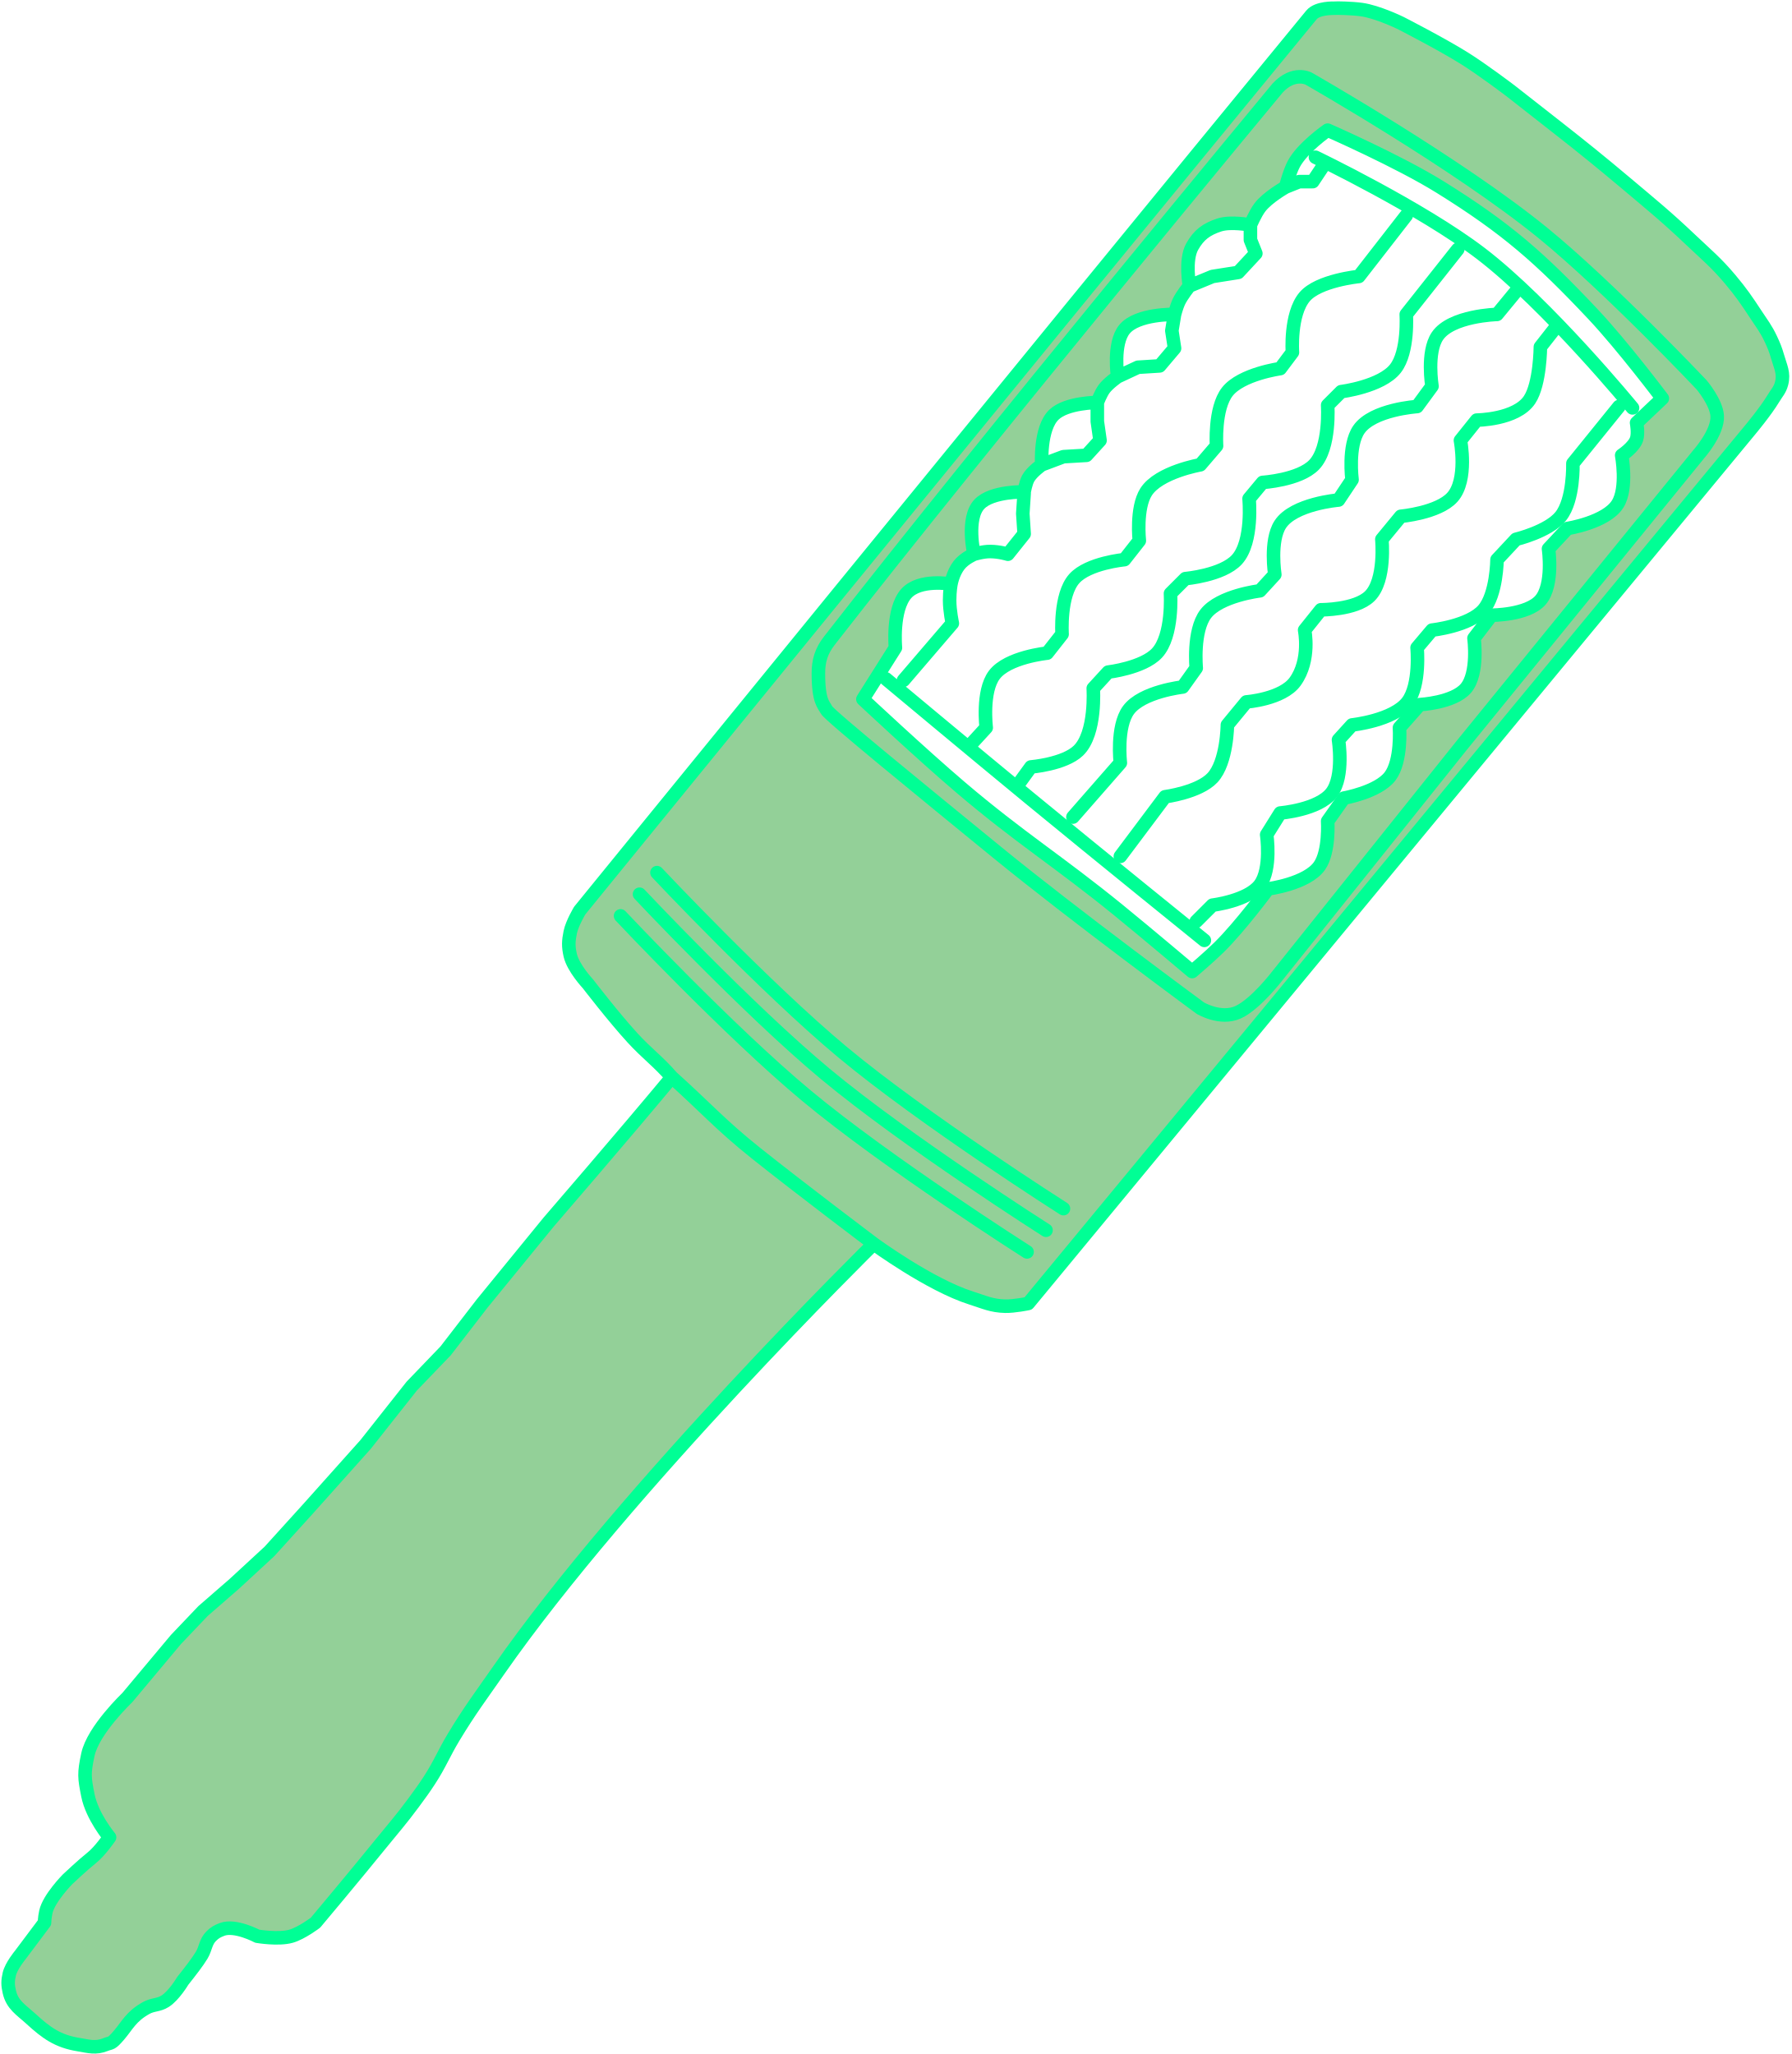
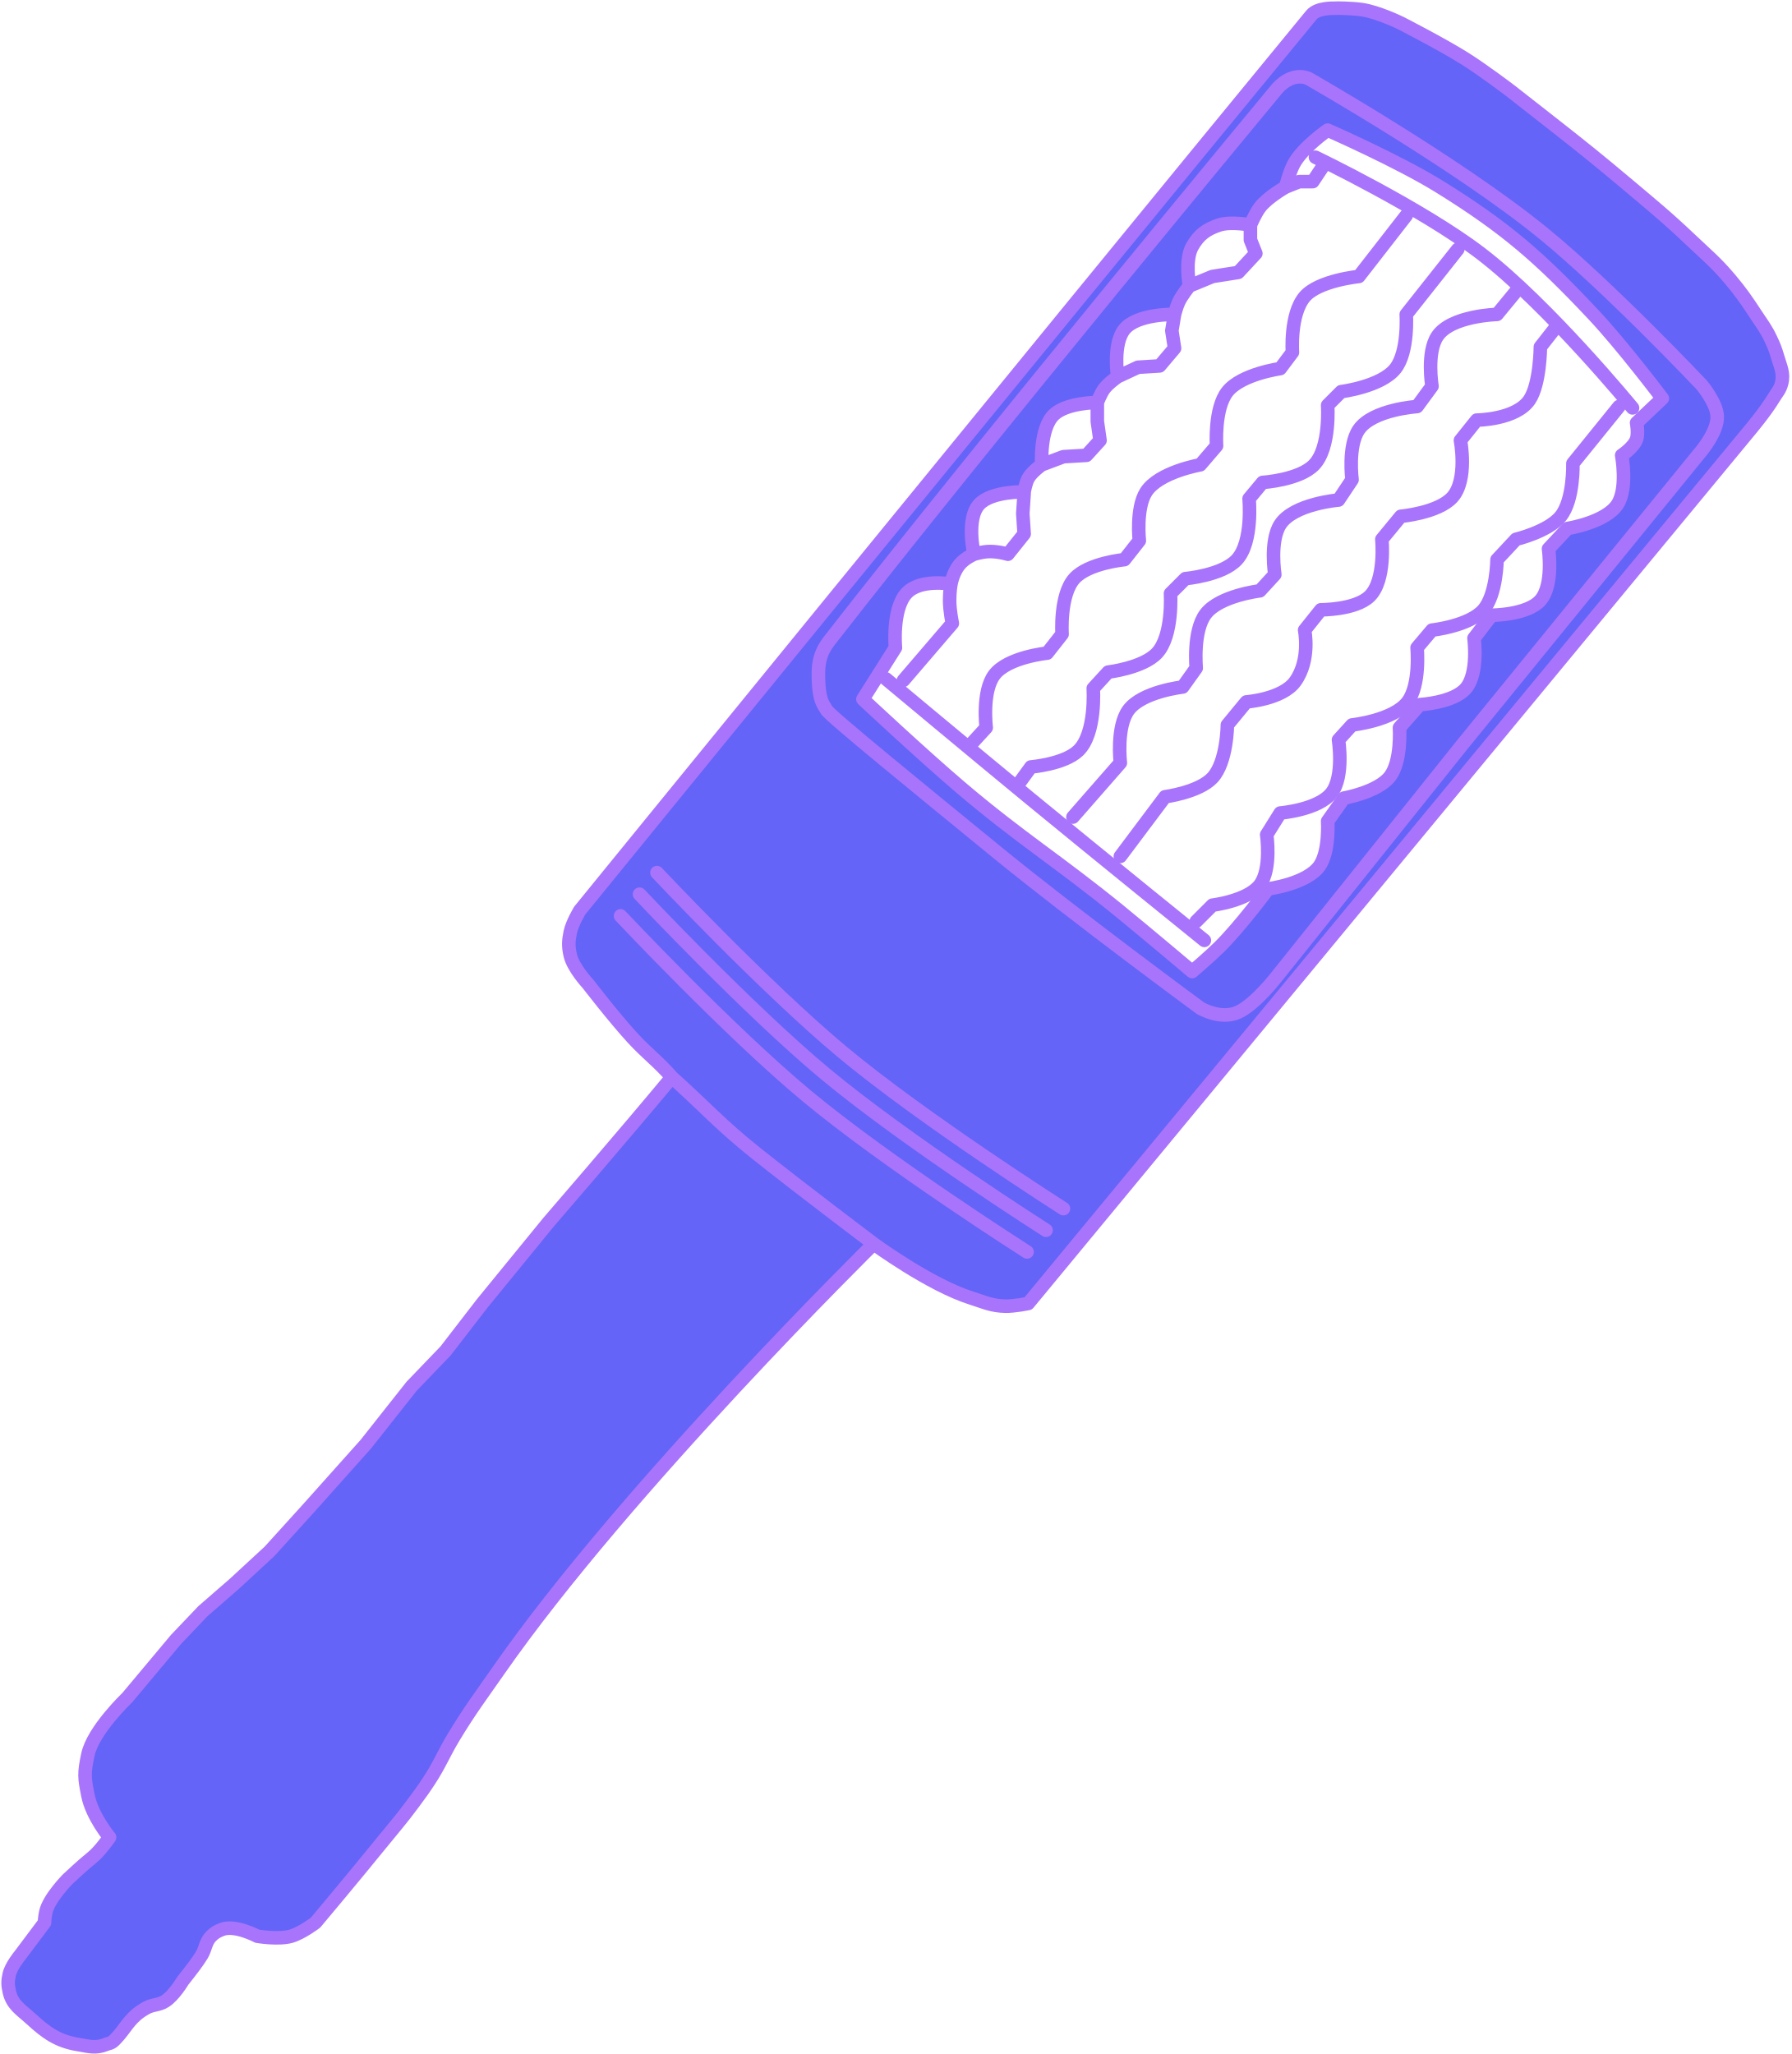
<svg xmlns="http://www.w3.org/2000/svg" width="661" height="758" viewBox="0 0 661 758" fill="none">
-   <path d="M395.929 301.53L413.429 281.53C413.429 281.53 411.865 268.238 416.429 262.03C421.456 255.192 436.429 253.53 436.429 253.53L441.429 246.53C441.429 246.53 440.114 232.829 444.929 226.53C450.083 219.787 464.929 218.03 464.929 218.03L470.429 212.03C470.429 212.03 468.478 199.628 472.429 193.53C477.378 185.891 493.929 184.53 493.929 184.53L498.929 177.03C498.929 177.03 497.301 164.539 501.429 158.53C506.542 151.088 522.929 150.03 522.929 150.03L528.429 142.53C528.429 142.53 526.363 130.053 530.429 124.03C535.544 116.453 552.429 116.03 552.429 116.03L559.429 107.53M413.429 316.03L429.929 294.03C429.929 294.03 442.41 292.414 447.429 287.03C452.825 281.243 452.929 267.53 452.929 267.53L459.929 259.03C459.929 259.03 473.218 258.059 477.929 251.53C483.701 243.53 481.429 232.53 481.429 232.53L487.429 225.03C487.429 225.03 500.208 225.125 505.429 220.03C511.431 214.172 509.929 199.03 509.929 199.03L516.929 190.53C516.929 190.53 530.714 189.305 535.929 183.53C541.74 177.094 538.929 162.53 538.929 162.53L544.929 155.03C544.929 155.03 559.482 154.955 564.429 147.53C568.364 141.624 568.429 128.03 568.429 128.03L573.929 121.03M441.429 340.03L447.429 334.03C447.429 334.03 460.462 332.473 464.929 326.53C469.309 320.702 467.429 308.03 467.429 308.03L472.429 300.03C472.429 300.03 486.602 298.881 491.429 292.53C496.074 286.417 493.929 273.03 493.929 273.03L498.929 267.53C498.929 267.53 514.176 265.923 519.429 259.03C524.234 252.723 522.929 239.03 522.929 239.03L528.429 232.53C528.429 232.53 542.209 231.062 547.429 225.03C552.326 219.371 552.429 206.53 552.429 206.53L559.429 199.03C559.429 199.03 571.38 196.173 575.929 190.53C580.833 184.445 580.429 171.03 580.429 171.03L597.429 150.03" stroke="#00FF95" stroke-width="5" stroke-linecap="round" stroke-linejoin="round" />
-   <path d="M32.429 662.53C33.975 670.329 40.429 678.03 40.429 678.03C40.429 678.03 36.871 683.195 33.929 685.53C30.561 688.203 24.929 693.53 24.929 693.53C24.929 693.53 18.028 700.524 16.929 705.53C16.426 707.818 16.429 709.53 16.429 709.53L7.429 721.53C7.429 721.53 4.15 725.465 3.429 728.53C2.847 731.001 2.867 732.554 3.429 735.03C4.536 739.907 7.738 741.656 11.429 745.03C17.169 750.276 21.258 753.255 28.929 754.53C32.781 755.17 35.304 755.984 38.929 754.53C41.141 753.642 40.929 754.53 43.929 751.03C46.929 747.53 48.354 744.123 53.929 741.03C56.467 739.622 58.473 740.077 60.929 738.53C64.208 736.464 67.429 731.03 67.429 731.03C70.358 727.32 72.929 724.03 74.429 721.53C75.929 719.03 75.833 716.64 77.929 714.53C79.227 713.223 80.21 712.694 81.929 712.03C86.751 710.167 94.929 714.53 94.929 714.53C94.929 714.53 102.736 715.872 107.429 714.53C111.295 713.424 116.429 709.53 116.429 709.53C116.429 709.53 131.181 691.957 140.429 680.53C145.148 674.698 147.974 671.566 152.429 665.53L152.868 664.934C155.015 662.027 156.348 660.221 158.429 657.03C162.344 651.024 163.724 647.167 167.429 641.03C173.391 631.155 177.337 625.996 183.929 616.53C230.978 548.97 322.429 459.03 322.429 459.03C322.429 459.03 295.629 438.851 278.929 425.53C265.932 415.162 260.305 408.632 247.929 397.53C230.746 418.228 202.429 451.03 202.429 451.03L177.929 481.03L164.429 498.53L151.929 511.53L134.929 533.03L113.929 556.53L99.429 572.53L86.429 584.53L74.929 594.53L64.929 605.03L46.929 626.53C46.929 626.53 34.378 638.435 32.429 647.53C30.929 654.53 31.138 656.018 32.429 662.53Z" fill="#93D098" />
-   <path fill-rule="evenodd" clip-rule="evenodd" d="M233.429 383.03C238.847 388.926 242.852 391.672 247.929 397.53C260.305 408.632 265.932 415.162 278.929 425.53C295.629 438.851 322.429 459.03 322.429 459.03C322.429 459.03 343.07 474.176 358.429 479.03C363.216 480.543 365.91 481.912 370.929 482.03C374.27 482.108 379.429 481.03 379.429 481.03L645.929 158.53C645.929 158.53 651.552 151.817 654.429 147.03C655.689 144.933 656.814 143.898 657.429 141.53C658.421 137.708 657.013 135.327 655.929 131.53C655.182 128.915 654.585 127.491 653.429 125.03C651.677 121.302 650.19 119.473 647.929 116.03C644.477 110.774 642.475 107.843 638.429 103.03C633.276 96.9 629.737 94.043 623.929 88.53C614.896 79.956 609.452 75.556 599.929 67.53C590.695 59.747 583.154 53.693 575.929 48.03L557.429 33.53C557.429 33.53 547.316 25.843 540.429 21.53C531.929 16.207 516.929 8.53 516.929 8.53C516.929 8.53 508.428 4.359 502.429 3.53C498.754 3.022 493.201 2.944 492.429 3.03C492.172 3.058 486.173 2.798 483.929 5.53C377.929 134.53 213.929 336.03 213.929 336.03C213.929 336.03 211.118 340.69 210.429 344.03C209.758 347.281 209.689 349.294 210.429 352.53C211.503 357.231 216.929 363.03 216.929 363.03C216.929 363.03 226.578 375.574 233.429 383.03ZM354.429 290.53C340.008 278.251 318.429 258.03 318.429 258.03L330.429 239.03C330.429 239.03 329.125 224.972 334.429 219.03C339.406 213.455 350.929 215.53 350.929 215.53C350.929 215.53 351.58 211.53 353.929 208.53C355.929 205.976 359.429 204.53 359.429 204.53C359.429 204.53 356.376 191.325 361.429 186.03C366.04 181.198 377.929 181.53 377.929 181.53C377.929 181.53 378.451 178.318 379.429 176.53C380.754 174.107 384.429 171.53 384.429 171.53C384.429 171.53 383.558 158.171 388.929 153.03C393.618 148.542 404.929 148.53 404.929 148.53C404.929 148.53 406.137 145.29 407.429 143.53C408.984 141.412 412.429 139.03 412.429 139.03C412.429 139.03 410.568 126.882 414.929 121.53C419.69 115.687 433.429 116.03 433.429 116.03C433.429 116.03 434.161 113.216 434.929 111.53C436.096 108.967 438.929 105.53 438.929 105.53C438.929 105.53 437.157 95.983 439.929 91.03C442.371 86.666 445.179 84.596 449.929 83.03C454.194 81.624 461.429 83.03 461.429 83.03C461.429 83.03 463.189 78.828 464.929 76.53C467.782 72.761 474.429 69.03 474.429 69.03C474.429 69.03 475.776 63.638 477.429 60.53C480.671 54.435 489.929 48.03 489.929 48.03C489.929 48.03 515.999 59.448 531.429 69.03C555.811 84.171 568.263 95.126 587.929 116.03C598.67 127.447 613.429 147.03 613.429 147.03L603.929 156.03C603.929 156.03 604.649 159.8 603.929 162.03C602.953 165.055 598.429 168.03 598.429 168.03C598.429 168.03 600.697 180.067 596.929 186.03C592.637 192.822 578.429 195.03 578.429 195.03L571.429 202.53C571.429 202.53 573.395 215.893 568.429 221.53C563.57 227.045 550.429 227.03 550.429 227.03L543.929 235.53C543.929 235.53 545.687 248.468 540.929 254.03C536.352 259.38 523.929 260.03 523.929 260.03L516.429 268.53C516.429 268.53 517.293 280.852 512.929 286.53C508.457 292.347 495.929 294.53 495.929 294.53L489.929 303.03C489.929 303.03 490.672 314.155 486.929 319.53C482.283 326.2 467.929 328.03 467.929 328.03C467.929 328.03 457.725 341.84 449.929 349.53C446.188 353.219 439.929 358.53 439.929 358.53C439.929 358.53 423.568 344.702 412.929 336.03C390.495 317.743 376.465 309.293 354.429 290.53Z" fill="#93D098" />
-   <path d="M247.929 397.53C230.746 418.228 202.429 451.03 202.429 451.03L177.929 481.03L164.429 498.53L151.929 511.53L134.929 533.03L113.929 556.53L99.429 572.53L86.429 584.53L74.929 594.53L64.929 605.03L46.929 626.53C46.929 626.53 34.378 638.435 32.429 647.53C30.929 654.53 31.138 656.018 32.429 662.53C33.975 670.329 40.429 678.03 40.429 678.03C40.429 678.03 36.871 683.195 33.929 685.53C30.561 688.203 24.929 693.53 24.929 693.53C24.929 693.53 18.028 700.524 16.929 705.53C16.426 707.818 16.429 709.53 16.429 709.53L7.429 721.53C7.429 721.53 4.15 725.465 3.429 728.53C2.847 731.001 2.867 732.554 3.429 735.03C4.536 739.907 7.738 741.656 11.429 745.03C17.169 750.276 21.258 753.255 28.929 754.53C32.781 755.17 35.304 755.984 38.929 754.53C41.141 753.642 40.929 754.53 43.929 751.03C46.929 747.53 48.354 744.123 53.929 741.03C56.467 739.622 58.473 740.077 60.929 738.53C64.208 736.464 67.429 731.03 67.429 731.03C70.358 727.32 72.929 724.03 74.429 721.53C75.929 719.03 75.833 716.64 77.929 714.53C79.227 713.223 80.21 712.694 81.929 712.03C86.751 710.167 94.929 714.53 94.929 714.53C94.929 714.53 102.736 715.872 107.429 714.53C111.295 713.424 116.429 709.53 116.429 709.53C116.429 709.53 131.181 691.957 140.429 680.53C145.148 674.698 147.974 671.566 152.429 665.53M247.929 397.53C242.852 391.672 238.847 388.926 233.429 383.03C226.578 375.574 216.929 363.03 216.929 363.03C216.929 363.03 211.503 357.231 210.429 352.53C209.689 349.294 209.758 347.281 210.429 344.03C211.118 340.69 213.929 336.03 213.929 336.03C213.929 336.03 377.929 134.53 483.929 5.53C486.173 2.798 492.172 3.058 492.429 3.03C493.201 2.944 498.754 3.022 502.429 3.53C508.428 4.359 516.929 8.53 516.929 8.53C516.929 8.53 531.929 16.207 540.429 21.53C547.316 25.843 557.429 33.53 557.429 33.53M247.929 397.53C260.305 408.632 265.932 415.162 278.929 425.53C295.629 438.851 322.429 459.03 322.429 459.03M557.429 33.53C564.654 39.193 568.704 42.367 575.929 48.03M557.429 33.53L575.929 48.03M575.929 48.03C583.154 53.693 590.695 59.747 599.929 67.53C609.452 75.556 614.896 79.956 623.929 88.53C629.737 94.043 633.276 96.9 638.429 103.03C642.475 107.843 644.477 110.774 647.929 116.03C650.19 119.473 651.677 121.302 653.429 125.03C654.585 127.491 655.182 128.915 655.929 131.53C657.013 135.327 658.421 137.708 657.429 141.53C656.814 143.898 655.689 144.933 654.429 147.03C651.552 151.817 645.929 158.53 645.929 158.53L379.429 481.03C379.429 481.03 374.27 482.108 370.929 482.03C365.91 481.912 363.216 480.543 358.429 479.03C343.07 474.176 322.429 459.03 322.429 459.03M322.429 459.03C322.429 459.03 230.978 548.97 183.929 616.53C177.337 625.996 173.391 631.155 167.429 641.03C163.724 647.167 162.344 651.024 158.429 657.03C156.348 660.221 155.015 662.027 152.868 664.934M152.429 665.53L152.868 664.934M152.429 665.53C152.579 665.326 152.726 665.128 152.868 664.934M474.429 69.03C474.429 69.03 475.776 63.638 477.429 60.53C480.671 54.435 489.929 48.03 489.929 48.03C489.929 48.03 515.999 59.448 531.429 69.03C555.811 84.171 568.263 95.126 587.929 116.03C598.67 127.447 613.429 147.03 613.429 147.03L603.929 156.03C603.929 156.03 604.649 159.8 603.929 162.03C602.953 165.055 598.429 168.03 598.429 168.03C598.429 168.03 600.697 180.067 596.929 186.03C592.637 192.822 578.429 195.03 578.429 195.03L571.429 202.53C571.429 202.53 573.395 215.893 568.429 221.53C563.57 227.045 550.429 227.03 550.429 227.03L543.929 235.53C543.929 235.53 545.687 248.468 540.929 254.03C536.352 259.38 523.929 260.03 523.929 260.03L516.429 268.53C516.429 268.53 517.293 280.852 512.929 286.53C508.457 292.347 495.929 294.53 495.929 294.53L489.929 303.03C489.929 303.03 490.672 314.155 486.929 319.53C482.283 326.2 467.929 328.03 467.929 328.03C467.929 328.03 457.725 341.84 449.929 349.53C446.188 353.219 439.929 358.53 439.929 358.53C439.929 358.53 423.568 344.702 412.929 336.03C390.495 317.743 376.465 309.293 354.429 290.53C340.008 278.251 318.429 258.03 318.429 258.03L330.429 239.03C330.429 239.03 329.125 224.972 334.429 219.03C339.406 213.455 350.929 215.53 350.929 215.53M474.429 69.03C474.429 69.03 467.782 72.761 464.929 76.53C463.189 78.828 461.429 83.03 461.429 83.03M474.429 69.03L479.429 67.03H484.429L488.429 61.03M461.429 83.03C461.429 83.03 454.194 81.624 449.929 83.03C445.179 84.596 442.371 86.666 439.929 91.03C437.157 95.983 438.929 105.53 438.929 105.53M461.429 83.03V88.53L463.429 93.53L456.929 100.53L447.429 102.03L438.929 105.53M438.929 105.53C438.929 105.53 436.096 108.967 434.929 111.53C434.161 113.216 433.429 116.03 433.429 116.03M433.429 116.03C433.429 116.03 419.69 115.687 414.929 121.53C410.568 126.882 412.429 139.03 412.429 139.03M433.429 116.03L432.429 122.03L433.429 128.53L427.929 135.03L419.929 135.53L412.429 139.03M412.429 139.03C412.429 139.03 408.984 141.412 407.429 143.53C406.137 145.29 404.929 148.53 404.929 148.53M404.929 148.53C404.929 148.53 393.618 148.542 388.929 153.03C383.558 158.171 384.429 171.53 384.429 171.53M404.929 148.53V155.53L405.929 162.53L400.929 168.03L392.429 168.53L384.429 171.53M384.429 171.53C384.429 171.53 380.754 174.107 379.429 176.53C378.451 178.318 377.929 181.53 377.929 181.53C377.929 181.53 366.04 181.198 361.429 186.03C356.376 191.325 359.429 204.53 359.429 204.53M359.429 204.53C359.429 204.53 355.929 205.976 353.929 208.53C351.58 211.53 350.929 215.53 350.929 215.53M359.429 204.53C359.429 204.53 362.668 203.5 365.429 203.53C368.929 203.567 371.929 204.53 371.929 204.53L377.929 197.03L377.429 189.53L377.929 182.03M350.929 215.53C350.929 215.53 350.429 217.929 350.429 221.53C350.429 225.53 351.429 230.03 351.429 230.03L333.429 251.03M326.929 250.53C326.929 250.53 359.156 277.438 379.929 294.53C405.009 315.166 444.429 347.03 444.429 347.03M485.429 58.03C485.429 58.03 524.526 76.799 546.429 93.53C571.227 112.472 602.429 150.53 602.429 150.53M376.429 288.53L380.429 283.03C380.429 283.03 392.723 282.039 397.929 277.03C404.584 270.627 403.429 254.03 403.429 254.03L408.929 248.03C408.929 248.03 421.772 246.534 426.929 241.03C432.953 234.6 431.929 219.03 431.929 219.03L437.429 213.53C437.429 213.53 451.082 212.356 456.429 206.53C462.488 199.928 460.929 184.03 460.929 184.03L465.929 178.03C465.929 178.03 479.499 177.188 484.929 171.53C491.029 165.173 489.929 149.53 489.929 149.53L494.929 144.53C494.929 144.53 509.683 142.701 514.929 136.03C519.853 129.769 518.929 116.03 518.929 116.03L537.929 92.03M358.429 274.53L363.929 268.53C363.929 268.53 362.276 255.171 366.929 249.03C371.9 242.469 386.429 241.03 386.429 241.03L391.929 234.03C391.929 234.03 390.971 219.645 396.429 213.53C401.572 207.767 414.929 206.53 414.929 206.53L420.429 199.53C420.429 199.53 419.11 187.512 422.929 181.53C427.628 174.17 442.929 171.53 442.929 171.53L448.929 164.53C448.929 164.53 447.998 150.785 452.929 144.53C458.072 138.006 472.429 136.03 472.429 136.03L476.929 130.03C476.929 130.03 475.929 116.03 481.429 109.53C486.536 103.495 501.429 102.03 501.429 102.03L518.929 79.53M242.429 322.03C242.429 322.03 282.329 364.494 310.987 388.345C340.915 413.253 392.429 446.03 392.429 446.03M236 330C236 330 275.9 372.464 304.558 396.315C334.486 421.223 386 454 386 454M229 338C229 338 268.9 380.464 297.558 404.315C327.486 429.223 379 462 379 462" stroke="#00FF95" stroke-width="5" stroke-linecap="round" stroke-linejoin="round" />
-   <path d="M367.929 314.53C340.704 292.284 306 264 305 262C304 260 302 259 302 248.5C302 244.005 303.001 240.352 306 236.5C364 162 471.429 32.53 471.429 32.53C477.429 26.03 482.929 29.03 482.929 29.03C482.929 29.03 538.08 60.459 569.429 86.03C593.936 106.019 627.929 142.03 627.929 142.03C627.929 142.03 633.41 148.516 633.679 153.53C634.004 159.591 626.929 167.53 626.929 167.53L539.429 275.03L471.429 360.03C471.429 360.03 463.429 370.53 456.929 373.53C450.429 376.53 442.929 372.03 442.929 372.03C442.929 372.03 396.508 337.883 367.929 314.53Z" stroke="#00FF95" stroke-width="5" stroke-linecap="round" stroke-linejoin="round" />
+   <path d="M395.929 301.53L413.429 281.53C413.429 281.53 411.865 268.238 416.429 262.03C421.456 255.192 436.429 253.53 436.429 253.53L441.429 246.53C441.429 246.53 440.114 232.829 444.929 226.53C450.083 219.787 464.929 218.03 464.929 218.03L470.429 212.03C470.429 212.03 468.478 199.628 472.429 193.53C477.378 185.891 493.929 184.53 493.929 184.53L498.929 177.03C498.929 177.03 497.301 164.539 501.429 158.53C506.542 151.088 522.929 150.03 522.929 150.03L528.429 142.53C528.429 142.53 526.363 130.053 530.429 124.03C535.544 116.453 552.429 116.03 552.429 116.03L559.429 107.53M413.429 316.03L429.929 294.03C429.929 294.03 442.41 292.414 447.429 287.03C452.825 281.243 452.929 267.53 452.929 267.53L459.929 259.03C459.929 259.03 473.218 258.059 477.929 251.53C483.701 243.53 481.429 232.53 481.429 232.53L487.429 225.03C487.429 225.03 500.208 225.125 505.429 220.03C511.431 214.172 509.929 199.03 509.929 199.03L516.929 190.53C516.929 190.53 530.714 189.305 535.929 183.53C541.74 177.094 538.929 162.53 538.929 162.53L544.929 155.03C544.929 155.03 559.482 154.955 564.429 147.53C568.364 141.624 568.429 128.03 568.429 128.03L573.929 121.03M441.429 340.03L447.429 334.03C447.429 334.03 460.462 332.473 464.929 326.53C469.309 320.702 467.429 308.03 467.429 308.03L472.429 300.03C472.429 300.03 486.602 298.881 491.429 292.53C496.074 286.417 493.929 273.03 493.929 273.03L498.929 267.53C498.929 267.53 514.176 265.923 519.429 259.03C524.234 252.723 522.929 239.03 522.929 239.03L528.429 232.53C528.429 232.53 542.209 231.062 547.429 225.03C552.326 219.371 552.429 206.53 552.429 206.53L559.429 199.03C559.429 199.03 571.38 196.173 575.929 190.53C580.833 184.445 580.429 171.03 580.429 171.03L597.429 150.03" stroke="#A974FC" stroke-width="5" stroke-linecap="round" stroke-linejoin="round" />
+   <path d="M32.429 662.53C33.975 670.329 40.429 678.03 40.429 678.03C40.429 678.03 36.871 683.195 33.929 685.53C30.561 688.203 24.929 693.53 24.929 693.53C24.929 693.53 18.028 700.524 16.929 705.53C16.426 707.818 16.429 709.53 16.429 709.53L7.429 721.53C7.429 721.53 4.15 725.465 3.429 728.53C2.847 731.001 2.867 732.554 3.429 735.03C4.536 739.907 7.738 741.656 11.429 745.03C17.169 750.276 21.258 753.255 28.929 754.53C32.781 755.17 35.304 755.984 38.929 754.53C41.141 753.642 40.929 754.53 43.929 751.03C46.929 747.53 48.354 744.123 53.929 741.03C56.467 739.622 58.473 740.077 60.929 738.53C64.208 736.464 67.429 731.03 67.429 731.03C70.358 727.32 72.929 724.03 74.429 721.53C75.929 719.03 75.833 716.64 77.929 714.53C79.227 713.223 80.21 712.694 81.929 712.03C86.751 710.167 94.929 714.53 94.929 714.53C94.929 714.53 102.736 715.872 107.429 714.53C111.295 713.424 116.429 709.53 116.429 709.53C116.429 709.53 131.181 691.957 140.429 680.53C145.148 674.698 147.974 671.566 152.429 665.53L152.868 664.934C155.015 662.027 156.348 660.221 158.429 657.03C162.344 651.024 163.724 647.167 167.429 641.03C173.391 631.155 177.337 625.996 183.929 616.53C230.978 548.97 322.429 459.03 322.429 459.03C322.429 459.03 295.629 438.851 278.929 425.53C265.932 415.162 260.305 408.632 247.929 397.53C230.746 418.228 202.429 451.03 202.429 451.03L177.929 481.03L164.429 498.53L151.929 511.53L134.929 533.03L113.929 556.53L99.429 572.53L86.429 584.53L74.929 594.53L64.929 605.03L46.929 626.53C46.929 626.53 34.378 638.435 32.429 647.53C30.929 654.53 31.138 656.018 32.429 662.53Z" fill="#6564F8" />
+   <path fill-rule="evenodd" clip-rule="evenodd" d="M233.429 383.03C238.847 388.926 242.852 391.672 247.929 397.53C260.305 408.632 265.932 415.162 278.929 425.53C295.629 438.851 322.429 459.03 322.429 459.03C322.429 459.03 343.07 474.176 358.429 479.03C363.216 480.543 365.91 481.912 370.929 482.03C374.27 482.108 379.429 481.03 379.429 481.03L645.929 158.53C645.929 158.53 651.552 151.817 654.429 147.03C655.689 144.933 656.814 143.898 657.429 141.53C658.421 137.708 657.013 135.327 655.929 131.53C655.182 128.915 654.585 127.491 653.429 125.03C651.677 121.302 650.19 119.473 647.929 116.03C644.477 110.774 642.475 107.843 638.429 103.03C633.276 96.9 629.737 94.043 623.929 88.53C614.896 79.956 609.452 75.556 599.929 67.53C590.695 59.747 583.154 53.693 575.929 48.03L557.429 33.53C557.429 33.53 547.316 25.843 540.429 21.53C531.929 16.207 516.929 8.53 516.929 8.53C516.929 8.53 508.428 4.359 502.429 3.53C498.754 3.022 493.201 2.944 492.429 3.03C492.172 3.058 486.173 2.798 483.929 5.53C377.929 134.53 213.929 336.03 213.929 336.03C213.929 336.03 211.118 340.69 210.429 344.03C209.758 347.281 209.689 349.294 210.429 352.53C211.503 357.231 216.929 363.03 216.929 363.03C216.929 363.03 226.578 375.574 233.429 383.03ZM354.429 290.53C340.008 278.251 318.429 258.03 318.429 258.03L330.429 239.03C330.429 239.03 329.125 224.972 334.429 219.03C339.406 213.455 350.929 215.53 350.929 215.53C350.929 215.53 351.58 211.53 353.929 208.53C355.929 205.976 359.429 204.53 359.429 204.53C359.429 204.53 356.376 191.325 361.429 186.03C366.04 181.198 377.929 181.53 377.929 181.53C377.929 181.53 378.451 178.318 379.429 176.53C380.754 174.107 384.429 171.53 384.429 171.53C384.429 171.53 383.558 158.171 388.929 153.03C393.618 148.542 404.929 148.53 404.929 148.53C404.929 148.53 406.137 145.29 407.429 143.53C408.984 141.412 412.429 139.03 412.429 139.03C412.429 139.03 410.568 126.882 414.929 121.53C419.69 115.687 433.429 116.03 433.429 116.03C433.429 116.03 434.161 113.216 434.929 111.53C436.096 108.967 438.929 105.53 438.929 105.53C438.929 105.53 437.157 95.983 439.929 91.03C442.371 86.666 445.179 84.596 449.929 83.03C454.194 81.624 461.429 83.03 461.429 83.03C461.429 83.03 463.189 78.828 464.929 76.53C467.782 72.761 474.429 69.03 474.429 69.03C474.429 69.03 475.776 63.638 477.429 60.53C480.671 54.435 489.929 48.03 489.929 48.03C489.929 48.03 515.999 59.448 531.429 69.03C555.811 84.171 568.263 95.126 587.929 116.03C598.67 127.447 613.429 147.03 613.429 147.03L603.929 156.03C603.929 156.03 604.649 159.8 603.929 162.03C602.953 165.055 598.429 168.03 598.429 168.03C598.429 168.03 600.697 180.067 596.929 186.03C592.637 192.822 578.429 195.03 578.429 195.03L571.429 202.53C571.429 202.53 573.395 215.893 568.429 221.53C563.57 227.045 550.429 227.03 550.429 227.03L543.929 235.53C543.929 235.53 545.687 248.468 540.929 254.03C536.352 259.38 523.929 260.03 523.929 260.03L516.429 268.53C516.429 268.53 517.293 280.852 512.929 286.53C508.457 292.347 495.929 294.53 495.929 294.53L489.929 303.03C489.929 303.03 490.672 314.155 486.929 319.53C482.283 326.2 467.929 328.03 467.929 328.03C467.929 328.03 457.725 341.84 449.929 349.53C446.188 353.219 439.929 358.53 439.929 358.53C439.929 358.53 423.568 344.702 412.929 336.03C390.495 317.743 376.465 309.293 354.429 290.53Z" fill="#6564F8" />
+   <path d="M247.929 397.53C230.746 418.228 202.429 451.03 202.429 451.03L177.929 481.03L164.429 498.53L151.929 511.53L134.929 533.03L113.929 556.53L99.429 572.53L86.429 584.53L74.929 594.53L64.929 605.03L46.929 626.53C46.929 626.53 34.378 638.435 32.429 647.53C30.929 654.53 31.138 656.018 32.429 662.53C33.975 670.329 40.429 678.03 40.429 678.03C40.429 678.03 36.871 683.195 33.929 685.53C30.561 688.203 24.929 693.53 24.929 693.53C24.929 693.53 18.028 700.524 16.929 705.53C16.426 707.818 16.429 709.53 16.429 709.53L7.429 721.53C7.429 721.53 4.15 725.465 3.429 728.53C2.847 731.001 2.867 732.554 3.429 735.03C4.536 739.907 7.738 741.656 11.429 745.03C17.169 750.276 21.258 753.255 28.929 754.53C32.781 755.17 35.304 755.984 38.929 754.53C41.141 753.642 40.929 754.53 43.929 751.03C46.929 747.53 48.354 744.123 53.929 741.03C56.467 739.622 58.473 740.077 60.929 738.53C64.208 736.464 67.429 731.03 67.429 731.03C70.358 727.32 72.929 724.03 74.429 721.53C75.929 719.03 75.833 716.64 77.929 714.53C79.227 713.223 80.21 712.694 81.929 712.03C86.751 710.167 94.929 714.53 94.929 714.53C94.929 714.53 102.736 715.872 107.429 714.53C111.295 713.424 116.429 709.53 116.429 709.53C116.429 709.53 131.181 691.957 140.429 680.53C145.148 674.698 147.974 671.566 152.429 665.53M247.929 397.53C242.852 391.672 238.847 388.926 233.429 383.03C226.578 375.574 216.929 363.03 216.929 363.03C216.929 363.03 211.503 357.231 210.429 352.53C209.689 349.294 209.758 347.281 210.429 344.03C211.118 340.69 213.929 336.03 213.929 336.03C213.929 336.03 377.929 134.53 483.929 5.53C486.173 2.798 492.172 3.058 492.429 3.03C493.201 2.944 498.754 3.022 502.429 3.53C508.428 4.359 516.929 8.53 516.929 8.53C516.929 8.53 531.929 16.207 540.429 21.53C547.316 25.843 557.429 33.53 557.429 33.53M247.929 397.53C260.305 408.632 265.932 415.162 278.929 425.53C295.629 438.851 322.429 459.03 322.429 459.03M557.429 33.53C564.654 39.193 568.704 42.367 575.929 48.03M557.429 33.53L575.929 48.03M575.929 48.03C583.154 53.693 590.695 59.747 599.929 67.53C609.452 75.556 614.896 79.956 623.929 88.53C629.737 94.043 633.276 96.9 638.429 103.03C642.475 107.843 644.477 110.774 647.929 116.03C650.19 119.473 651.677 121.302 653.429 125.03C654.585 127.491 655.182 128.915 655.929 131.53C657.013 135.327 658.421 137.708 657.429 141.53C656.814 143.898 655.689 144.933 654.429 147.03C651.552 151.817 645.929 158.53 645.929 158.53L379.429 481.03C379.429 481.03 374.27 482.108 370.929 482.03C365.91 481.912 363.216 480.543 358.429 479.03C343.07 474.176 322.429 459.03 322.429 459.03M322.429 459.03C322.429 459.03 230.978 548.97 183.929 616.53C177.337 625.996 173.391 631.155 167.429 641.03C163.724 647.167 162.344 651.024 158.429 657.03C156.348 660.221 155.015 662.027 152.868 664.934M152.429 665.53L152.868 664.934M152.429 665.53C152.579 665.326 152.726 665.128 152.868 664.934M474.429 69.03C474.429 69.03 475.776 63.638 477.429 60.53C480.671 54.435 489.929 48.03 489.929 48.03C489.929 48.03 515.999 59.448 531.429 69.03C555.811 84.171 568.263 95.126 587.929 116.03C598.67 127.447 613.429 147.03 613.429 147.03L603.929 156.03C603.929 156.03 604.649 159.8 603.929 162.03C602.953 165.055 598.429 168.03 598.429 168.03C598.429 168.03 600.697 180.067 596.929 186.03C592.637 192.822 578.429 195.03 578.429 195.03L571.429 202.53C571.429 202.53 573.395 215.893 568.429 221.53C563.57 227.045 550.429 227.03 550.429 227.03L543.929 235.53C543.929 235.53 545.687 248.468 540.929 254.03C536.352 259.38 523.929 260.03 523.929 260.03L516.429 268.53C516.429 268.53 517.293 280.852 512.929 286.53C508.457 292.347 495.929 294.53 495.929 294.53L489.929 303.03C489.929 303.03 490.672 314.155 486.929 319.53C482.283 326.2 467.929 328.03 467.929 328.03C467.929 328.03 457.725 341.84 449.929 349.53C446.188 353.219 439.929 358.53 439.929 358.53C439.929 358.53 423.568 344.702 412.929 336.03C390.495 317.743 376.465 309.293 354.429 290.53C340.008 278.251 318.429 258.03 318.429 258.03L330.429 239.03C330.429 239.03 329.125 224.972 334.429 219.03C339.406 213.455 350.929 215.53 350.929 215.53M474.429 69.03C474.429 69.03 467.782 72.761 464.929 76.53C463.189 78.828 461.429 83.03 461.429 83.03M474.429 69.03L479.429 67.03H484.429L488.429 61.03M461.429 83.03C461.429 83.03 454.194 81.624 449.929 83.03C445.179 84.596 442.371 86.666 439.929 91.03C437.157 95.983 438.929 105.53 438.929 105.53M461.429 83.03V88.53L463.429 93.53L456.929 100.53L447.429 102.03L438.929 105.53M438.929 105.53C438.929 105.53 436.096 108.967 434.929 111.53C434.161 113.216 433.429 116.03 433.429 116.03M433.429 116.03C433.429 116.03 419.69 115.687 414.929 121.53C410.568 126.882 412.429 139.03 412.429 139.03M433.429 116.03L432.429 122.03L433.429 128.53L427.929 135.03L419.929 135.53L412.429 139.03M412.429 139.03C412.429 139.03 408.984 141.412 407.429 143.53C406.137 145.29 404.929 148.53 404.929 148.53M404.929 148.53C404.929 148.53 393.618 148.542 388.929 153.03C383.558 158.171 384.429 171.53 384.429 171.53M404.929 148.53V155.53L405.929 162.53L400.929 168.03L392.429 168.53L384.429 171.53M384.429 171.53C384.429 171.53 380.754 174.107 379.429 176.53C378.451 178.318 377.929 181.53 377.929 181.53C377.929 181.53 366.04 181.198 361.429 186.03C356.376 191.325 359.429 204.53 359.429 204.53M359.429 204.53C359.429 204.53 355.929 205.976 353.929 208.53C351.58 211.53 350.929 215.53 350.929 215.53M359.429 204.53C359.429 204.53 362.668 203.5 365.429 203.53C368.929 203.567 371.929 204.53 371.929 204.53L377.929 197.03L377.429 189.53L377.929 182.03M350.929 215.53C350.929 215.53 350.429 217.929 350.429 221.53C350.429 225.53 351.429 230.03 351.429 230.03L333.429 251.03M326.929 250.53C326.929 250.53 359.156 277.438 379.929 294.53C405.009 315.166 444.429 347.03 444.429 347.03M485.429 58.03C485.429 58.03 524.526 76.799 546.429 93.53C571.227 112.472 602.429 150.53 602.429 150.53M376.429 288.53L380.429 283.03C380.429 283.03 392.723 282.039 397.929 277.03C404.584 270.627 403.429 254.03 403.429 254.03L408.929 248.03C408.929 248.03 421.772 246.534 426.929 241.03C432.953 234.6 431.929 219.03 431.929 219.03L437.429 213.53C437.429 213.53 451.082 212.356 456.429 206.53C462.488 199.928 460.929 184.03 460.929 184.03L465.929 178.03C465.929 178.03 479.499 177.188 484.929 171.53C491.029 165.173 489.929 149.53 489.929 149.53L494.929 144.53C494.929 144.53 509.683 142.701 514.929 136.03C519.853 129.769 518.929 116.03 518.929 116.03L537.929 92.03M358.429 274.53L363.929 268.53C363.929 268.53 362.276 255.171 366.929 249.03C371.9 242.469 386.429 241.03 386.429 241.03L391.929 234.03C391.929 234.03 390.971 219.645 396.429 213.53C401.572 207.767 414.929 206.53 414.929 206.53L420.429 199.53C420.429 199.53 419.11 187.512 422.929 181.53C427.628 174.17 442.929 171.53 442.929 171.53L448.929 164.53C448.929 164.53 447.998 150.785 452.929 144.53C458.072 138.006 472.429 136.03 472.429 136.03L476.929 130.03C476.929 130.03 475.929 116.03 481.429 109.53C486.536 103.495 501.429 102.03 501.429 102.03L518.929 79.53M242.429 322.03C242.429 322.03 282.329 364.494 310.987 388.345C340.915 413.253 392.429 446.03 392.429 446.03M236 330C236 330 275.9 372.464 304.558 396.315C334.486 421.223 386 454 386 454M229 338C229 338 268.9 380.464 297.558 404.315C327.486 429.223 379 462 379 462" stroke="#A974FC" stroke-width="5" stroke-linecap="round" stroke-linejoin="round" />
+   <path d="M367.929 314.53C340.704 292.284 306 264 305 262C304 260 302 259 302 248.5C302 244.005 303.001 240.352 306 236.5C364 162 471.429 32.53 471.429 32.53C477.429 26.03 482.929 29.03 482.929 29.03C482.929 29.03 538.08 60.459 569.429 86.03C593.936 106.019 627.929 142.03 627.929 142.03C627.929 142.03 633.41 148.516 633.679 153.53C634.004 159.591 626.929 167.53 626.929 167.53L539.429 275.03L471.429 360.03C471.429 360.03 463.429 370.53 456.929 373.53C450.429 376.53 442.929 372.03 442.929 372.03C442.929 372.03 396.508 337.883 367.929 314.53Z" stroke="#A974FC" stroke-width="5" stroke-linecap="round" stroke-linejoin="round" />
</svg>
